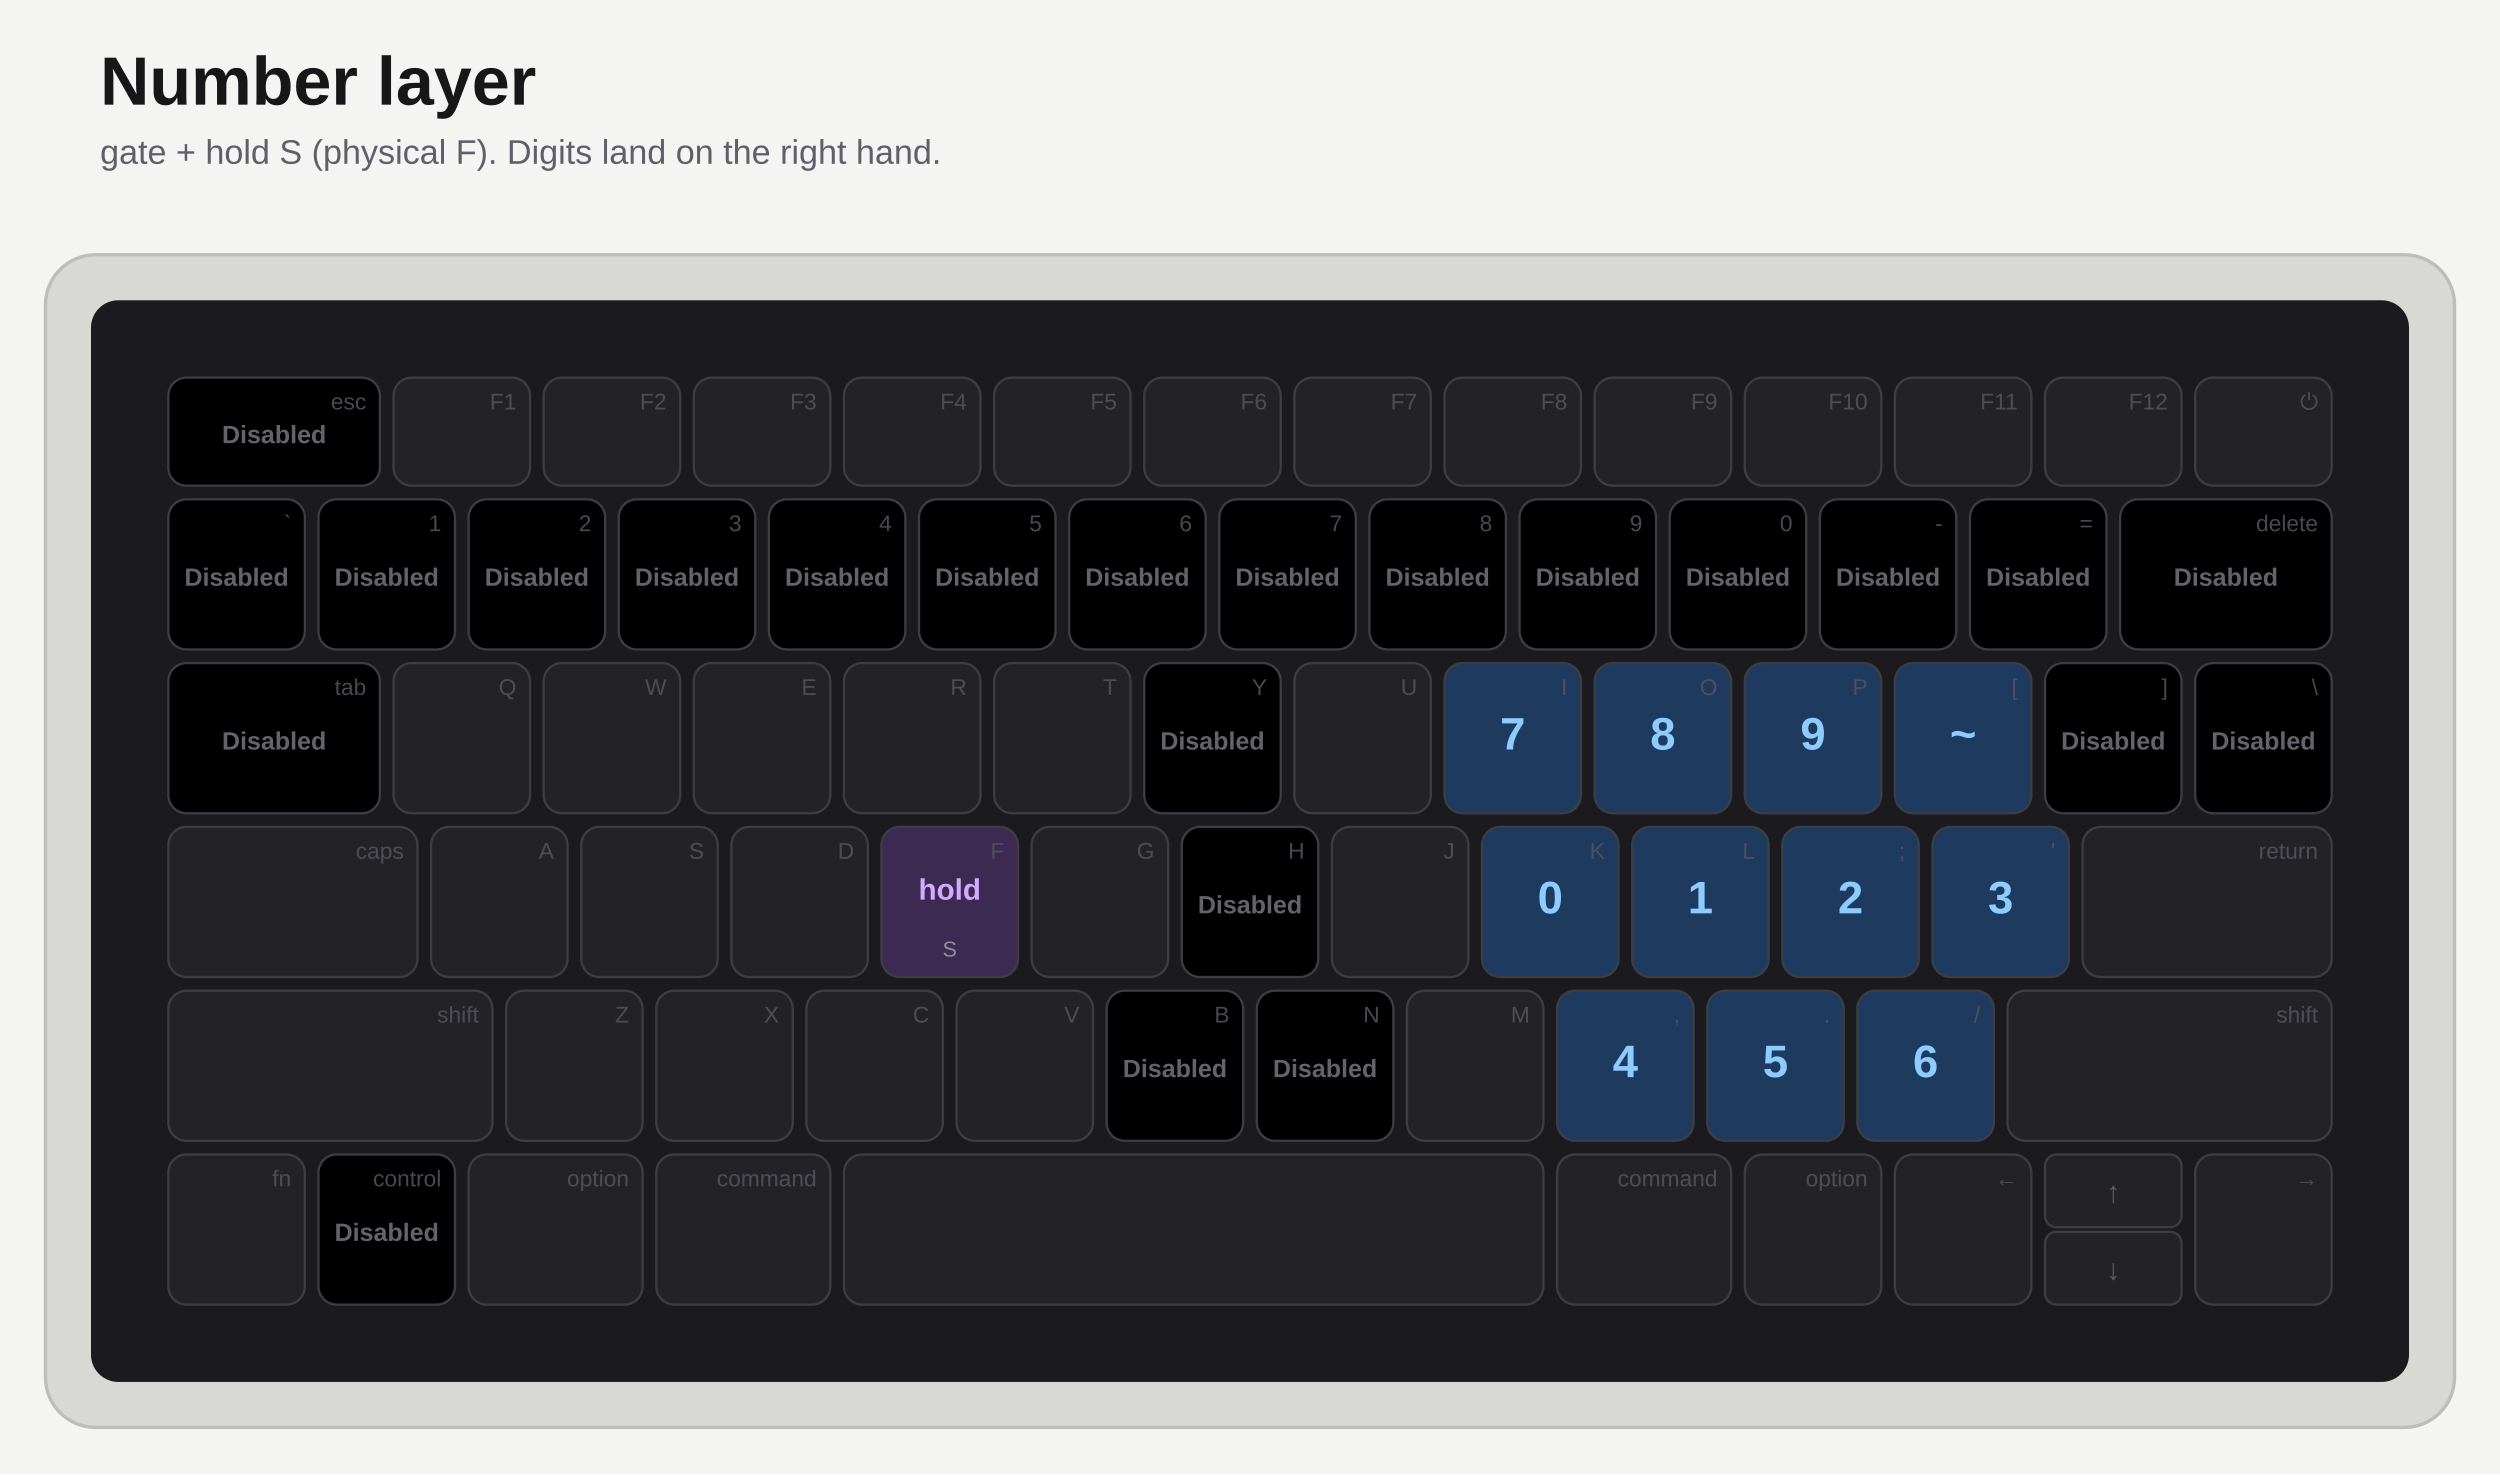
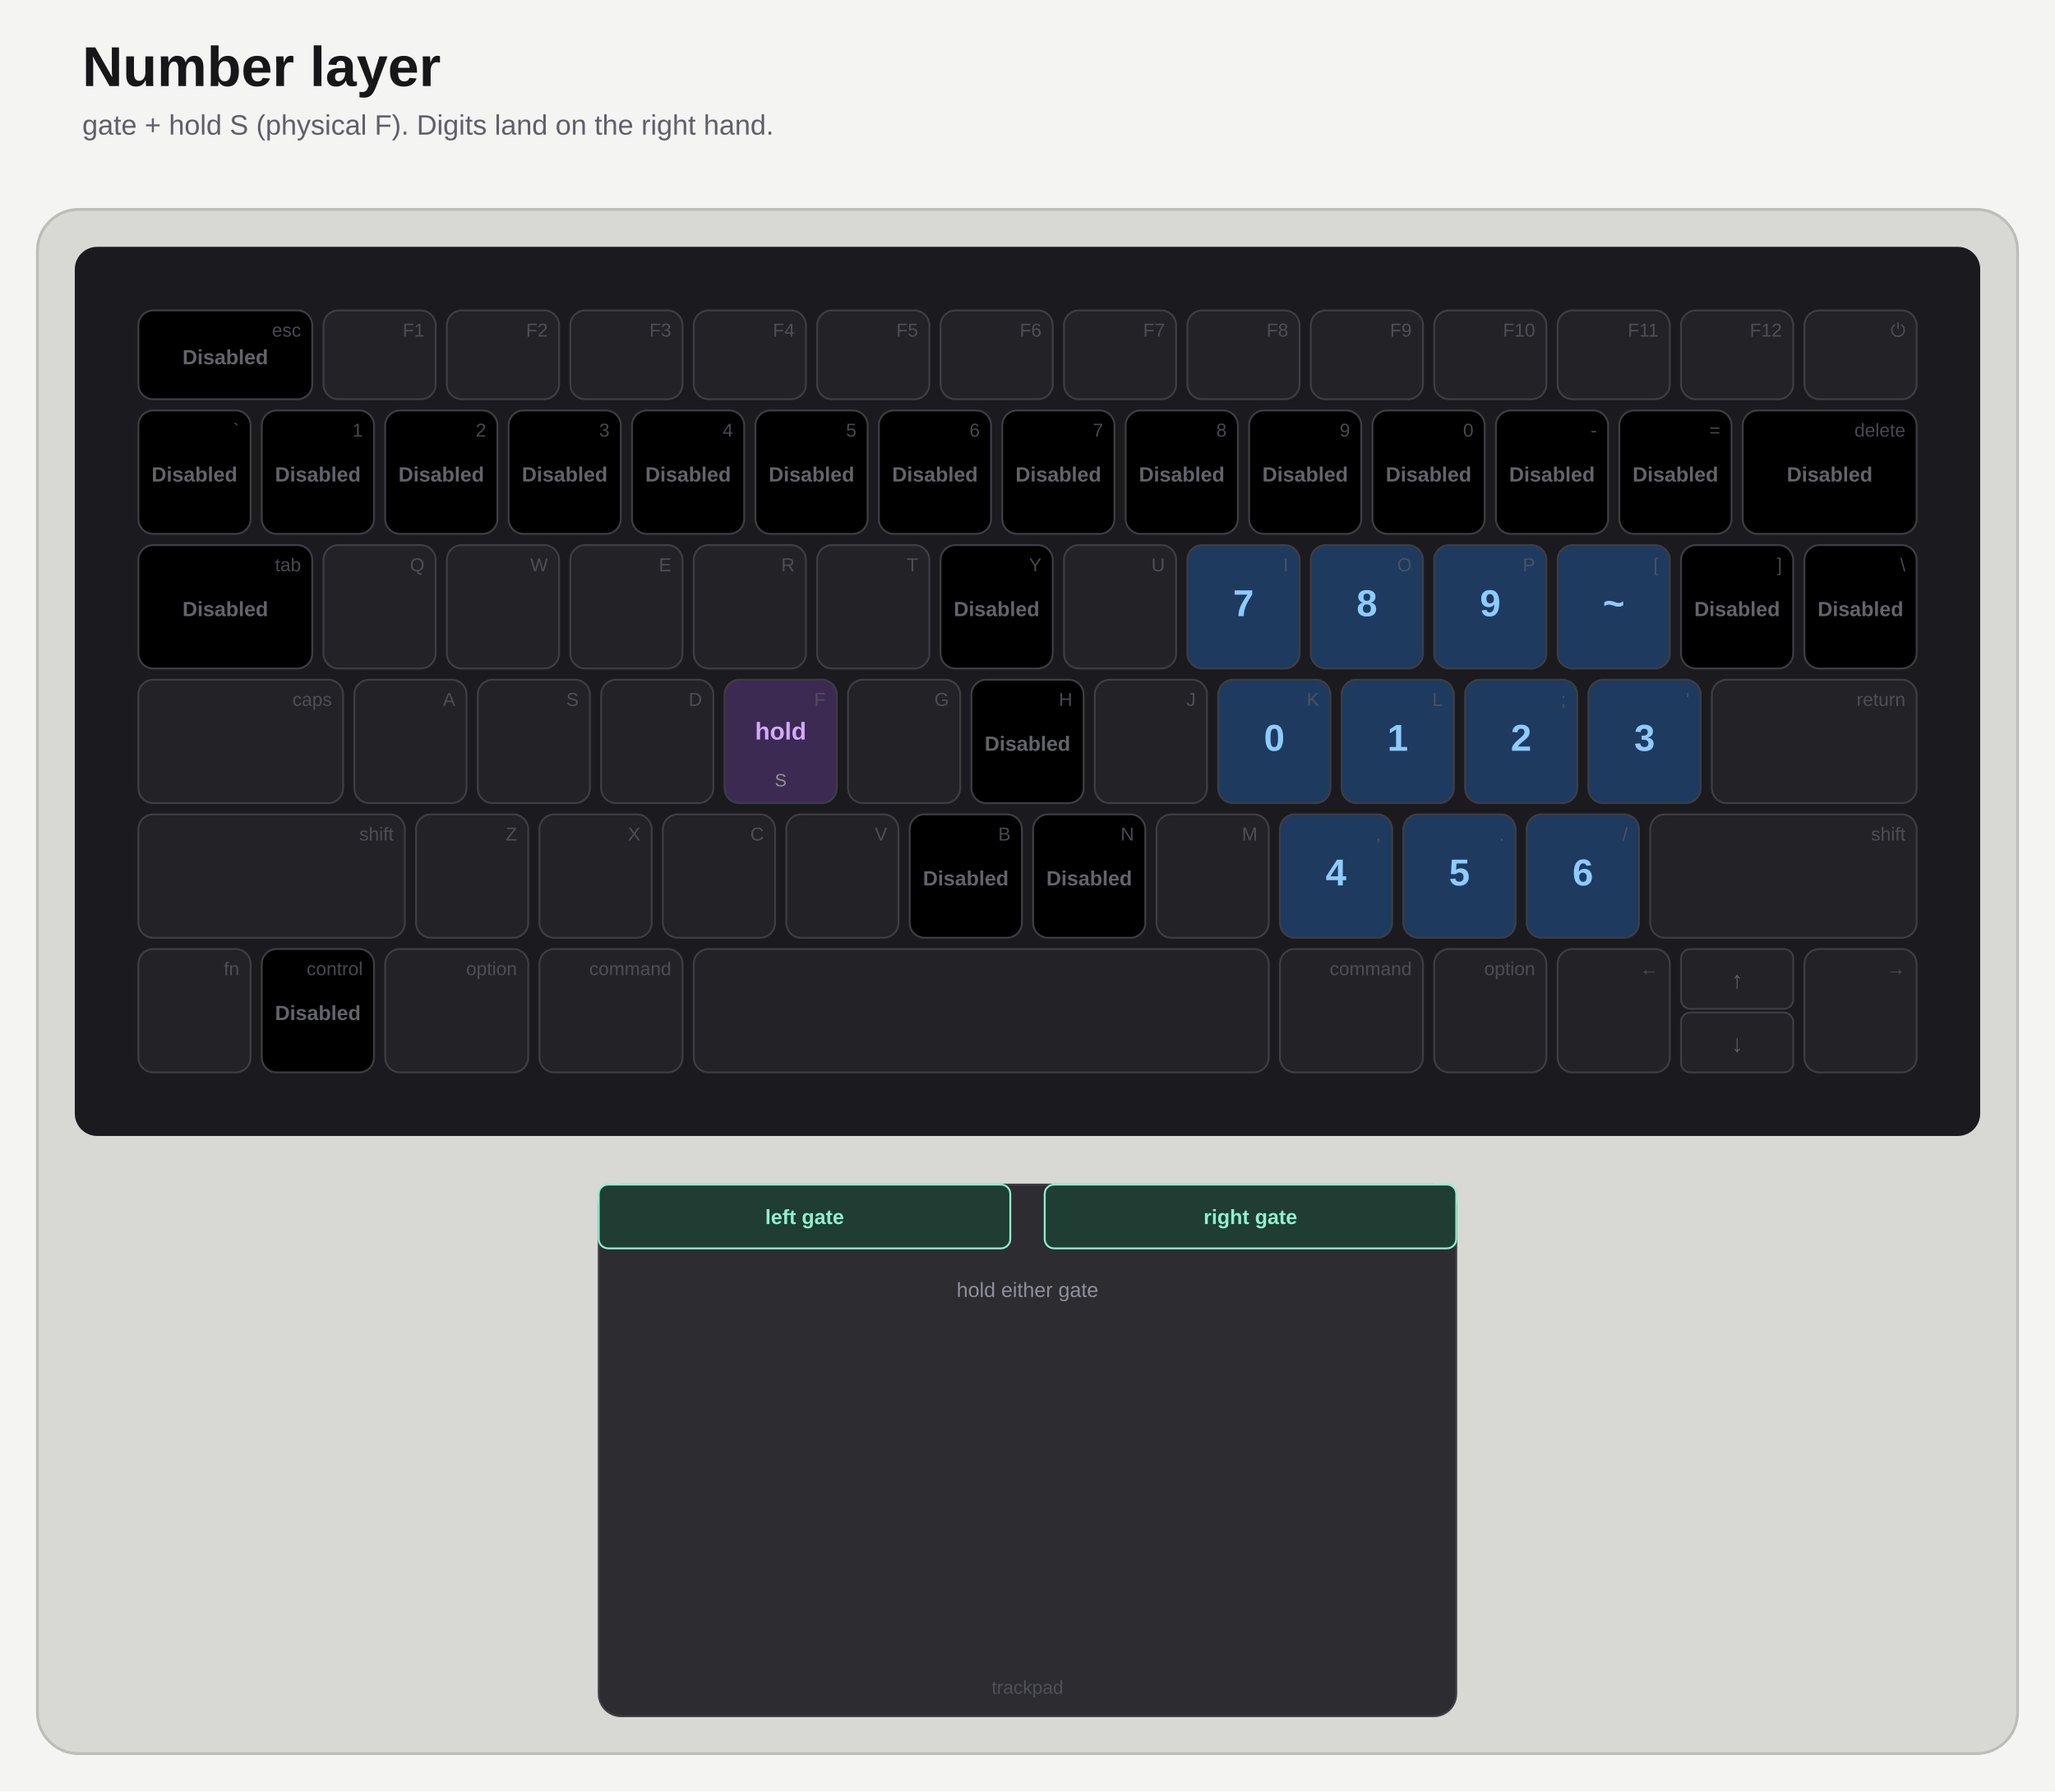
- <svg xmlns="http://www.w3.org/2000/svg" width="1099" height="648" viewBox="0 0 1099 648" role="img" aria-label="Number layer layer of the splitmac">
-   <rect width="1099" height="648" fill="#f4f4f2" />
+ <svg xmlns="http://www.w3.org/2000/svg" width="1099" height="958" viewBox="0 0 1099 958" role="img" aria-label="Number layer layer of the splitmac">
+   <rect width="1099" height="958" fill="#f4f4f2" />
  <text x="44.0" y="46.0" fill="#17171a" font-size="30" font-weight="700" text-anchor="start" opacity="1.0" font-family="-apple-system, BlinkMacSystemFont, 'SF Pro Text', 'Helvetica Neue', Arial, sans-serif">Number layer</text>
  <text x="44.0" y="72.0" fill="#5f5f6a" font-size="15" font-weight="400" text-anchor="start" opacity="1.0" font-family="-apple-system, BlinkMacSystemFont, 'SF Pro Text', 'Helvetica Neue', Arial, sans-serif">gate + hold S (physical F). Digits land on the right hand.</text>
-   <rect x="20.0" y="112.0" width="1059.0" height="515.5" rx="22" fill="#d8d8d5" stroke="#bdbdb9" stroke-width="1.5" />
+   <rect x="20.0" y="112.0" width="1059.0" height="825.8" rx="22" fill="#d8d8d5" stroke="#bdbdb9" stroke-width="1.5" />
  <rect x="40.0" y="132.0" width="1019.0" height="475.5" rx="12" fill="#1b1b1f" />
+   <rect x="320.2" y="633.5" width="458.6" height="284.3" rx="12" fill="#2c2c31" stroke="#3d3d44" stroke-width="1" />
+   <rect x="320.2" y="633.5" width="220.1" height="34.1" rx="5" fill="#1f3d33" stroke="#8ff0cd" stroke-width="1" />
+   <text x="430.3" y="654.6" fill="#8ff0cd" font-size="11" font-weight="600" text-anchor="middle" opacity="1.0" font-family="-apple-system, BlinkMacSystemFont, 'SF Pro Text', 'Helvetica Neue', Arial, sans-serif">left gate</text>
+   <rect x="558.7" y="633.5" width="220.1" height="34.1" rx="5" fill="#1f3d33" stroke="#8ff0cd" stroke-width="1" />
+   <text x="668.7" y="654.6" fill="#8ff0cd" font-size="11" font-weight="600" text-anchor="middle" opacity="1.0" font-family="-apple-system, BlinkMacSystemFont, 'SF Pro Text', 'Helvetica Neue', Arial, sans-serif">right gate</text>
+   <text x="549.5" y="693.6" fill="#8f8f9b" font-size="11" font-weight="500" text-anchor="middle" opacity="1.0" font-family="-apple-system, BlinkMacSystemFont, 'SF Pro Text', 'Helvetica Neue', Arial, sans-serif">hold either gate</text>
+   <text x="549.5" y="905.8" fill="#55555e" font-size="10" font-weight="500" text-anchor="middle" opacity="0.85" font-family="-apple-system, BlinkMacSystemFont, 'SF Pro Text', 'Helvetica Neue', Arial, sans-serif">trackpad</text>
  <rect x="74.0" y="166.0" width="93.0" height="47.5" rx="8" fill="#000000" stroke="#3d3d44" stroke-width="1" />
  <text x="161.0" y="180.0" fill="#55555e" font-size="10" font-weight="500" text-anchor="end" opacity="0.85" font-family="-apple-system, BlinkMacSystemFont, 'SF Pro Text', 'Helvetica Neue', Arial, sans-serif">esc</text>
  <text x="120.5" y="194.8" fill="#63636b" font-size="11" font-weight="600" text-anchor="middle" opacity="1.0" font-family="-apple-system, BlinkMacSystemFont, 'SF Pro Text', 'Helvetica Neue', Arial, sans-serif">Disabled</text>
  <rect x="173.0" y="166.0" width="60.0" height="47.5" rx="8" fill="#232327" stroke="#3d3d44" stroke-width="1" />
  <text x="227.0" y="180.0" fill="#55555e" font-size="10" font-weight="500" text-anchor="end" opacity="0.85" font-family="-apple-system, BlinkMacSystemFont, 'SF Pro Text', 'Helvetica Neue', Arial, sans-serif">F1</text>
  <rect x="239.0" y="166.0" width="60.0" height="47.5" rx="8" fill="#232327" stroke="#3d3d44" stroke-width="1" />
  <text x="293.0" y="180.0" fill="#55555e" font-size="10" font-weight="500" text-anchor="end" opacity="0.85" font-family="-apple-system, BlinkMacSystemFont, 'SF Pro Text', 'Helvetica Neue', Arial, sans-serif">F2</text>
  <rect x="305.0" y="166.0" width="60.0" height="47.5" rx="8" fill="#232327" stroke="#3d3d44" stroke-width="1" />
  <text x="359.0" y="180.0" fill="#55555e" font-size="10" font-weight="500" text-anchor="end" opacity="0.85" font-family="-apple-system, BlinkMacSystemFont, 'SF Pro Text', 'Helvetica Neue', Arial, sans-serif">F3</text>
  <rect x="371.0" y="166.0" width="60.0" height="47.5" rx="8" fill="#232327" stroke="#3d3d44" stroke-width="1" />
  <text x="425.0" y="180.0" fill="#55555e" font-size="10" font-weight="500" text-anchor="end" opacity="0.85" font-family="-apple-system, BlinkMacSystemFont, 'SF Pro Text', 'Helvetica Neue', Arial, sans-serif">F4</text>
  <rect x="437.0" y="166.0" width="60.0" height="47.5" rx="8" fill="#232327" stroke="#3d3d44" stroke-width="1" />
  <text x="491.0" y="180.0" fill="#55555e" font-size="10" font-weight="500" text-anchor="end" opacity="0.85" font-family="-apple-system, BlinkMacSystemFont, 'SF Pro Text', 'Helvetica Neue', Arial, sans-serif">F5</text>
  <rect x="503.0" y="166.0" width="60.0" height="47.5" rx="8" fill="#232327" stroke="#3d3d44" stroke-width="1" />
  <text x="557.0" y="180.0" fill="#55555e" font-size="10" font-weight="500" text-anchor="end" opacity="0.85" font-family="-apple-system, BlinkMacSystemFont, 'SF Pro Text', 'Helvetica Neue', Arial, sans-serif">F6</text>
  <rect x="569.0" y="166.0" width="60.0" height="47.5" rx="8" fill="#232327" stroke="#3d3d44" stroke-width="1" />
  <text x="623.0" y="180.0" fill="#55555e" font-size="10" font-weight="500" text-anchor="end" opacity="0.85" font-family="-apple-system, BlinkMacSystemFont, 'SF Pro Text', 'Helvetica Neue', Arial, sans-serif">F7</text>
  <rect x="635.0" y="166.0" width="60.0" height="47.5" rx="8" fill="#232327" stroke="#3d3d44" stroke-width="1" />
  <text x="689.0" y="180.0" fill="#55555e" font-size="10" font-weight="500" text-anchor="end" opacity="0.85" font-family="-apple-system, BlinkMacSystemFont, 'SF Pro Text', 'Helvetica Neue', Arial, sans-serif">F8</text>
  <rect x="701.0" y="166.0" width="60.0" height="47.5" rx="8" fill="#232327" stroke="#3d3d44" stroke-width="1" />
  <text x="755.0" y="180.0" fill="#55555e" font-size="10" font-weight="500" text-anchor="end" opacity="0.85" font-family="-apple-system, BlinkMacSystemFont, 'SF Pro Text', 'Helvetica Neue', Arial, sans-serif">F9</text>
  <rect x="767.0" y="166.0" width="60.0" height="47.5" rx="8" fill="#232327" stroke="#3d3d44" stroke-width="1" />
  <text x="821.0" y="180.0" fill="#55555e" font-size="10" font-weight="500" text-anchor="end" opacity="0.85" font-family="-apple-system, BlinkMacSystemFont, 'SF Pro Text', 'Helvetica Neue', Arial, sans-serif">F10</text>
  <rect x="833.0" y="166.0" width="60.0" height="47.5" rx="8" fill="#232327" stroke="#3d3d44" stroke-width="1" />
  <text x="887.0" y="180.0" fill="#55555e" font-size="10" font-weight="500" text-anchor="end" opacity="0.85" font-family="-apple-system, BlinkMacSystemFont, 'SF Pro Text', 'Helvetica Neue', Arial, sans-serif">F11</text>
  <rect x="899.0" y="166.0" width="60.0" height="47.5" rx="8" fill="#232327" stroke="#3d3d44" stroke-width="1" />
  <text x="953.0" y="180.0" fill="#55555e" font-size="10" font-weight="500" text-anchor="end" opacity="0.85" font-family="-apple-system, BlinkMacSystemFont, 'SF Pro Text', 'Helvetica Neue', Arial, sans-serif">F12</text>
  <rect x="965.0" y="166.0" width="60.0" height="47.5" rx="8" fill="#232327" stroke="#3d3d44" stroke-width="1" />
  <text x="1019.0" y="180.0" fill="#55555e" font-size="10" font-weight="500" text-anchor="end" opacity="0.85" font-family="-apple-system, BlinkMacSystemFont, 'SF Pro Text', 'Helvetica Neue', Arial, sans-serif">⏻</text>
  <rect x="74.0" y="219.5" width="60.0" height="66.0" rx="8" fill="#000000" stroke="#3d3d44" stroke-width="1" />
  <text x="128.0" y="233.5" fill="#55555e" font-size="10" font-weight="500" text-anchor="end" opacity="0.85" font-family="-apple-system, BlinkMacSystemFont, 'SF Pro Text', 'Helvetica Neue', Arial, sans-serif">`</text>
  <text x="104.0" y="257.5" fill="#63636b" font-size="11" font-weight="600" text-anchor="middle" opacity="1.0" font-family="-apple-system, BlinkMacSystemFont, 'SF Pro Text', 'Helvetica Neue', Arial, sans-serif">Disabled</text>
  <rect x="140.0" y="219.5" width="60.0" height="66.0" rx="8" fill="#000000" stroke="#3d3d44" stroke-width="1" />
  <text x="194.0" y="233.5" fill="#55555e" font-size="10" font-weight="500" text-anchor="end" opacity="0.85" font-family="-apple-system, BlinkMacSystemFont, 'SF Pro Text', 'Helvetica Neue', Arial, sans-serif">1</text>
  <text x="170.0" y="257.5" fill="#63636b" font-size="11" font-weight="600" text-anchor="middle" opacity="1.0" font-family="-apple-system, BlinkMacSystemFont, 'SF Pro Text', 'Helvetica Neue', Arial, sans-serif">Disabled</text>
  <rect x="206.0" y="219.5" width="60.0" height="66.0" rx="8" fill="#000000" stroke="#3d3d44" stroke-width="1" />
  <text x="260.0" y="233.5" fill="#55555e" font-size="10" font-weight="500" text-anchor="end" opacity="0.85" font-family="-apple-system, BlinkMacSystemFont, 'SF Pro Text', 'Helvetica Neue', Arial, sans-serif">2</text>
  <text x="236.0" y="257.5" fill="#63636b" font-size="11" font-weight="600" text-anchor="middle" opacity="1.0" font-family="-apple-system, BlinkMacSystemFont, 'SF Pro Text', 'Helvetica Neue', Arial, sans-serif">Disabled</text>
  <rect x="272.0" y="219.5" width="60.0" height="66.0" rx="8" fill="#000000" stroke="#3d3d44" stroke-width="1" />
  <text x="326.0" y="233.5" fill="#55555e" font-size="10" font-weight="500" text-anchor="end" opacity="0.85" font-family="-apple-system, BlinkMacSystemFont, 'SF Pro Text', 'Helvetica Neue', Arial, sans-serif">3</text>
  <text x="302.0" y="257.5" fill="#63636b" font-size="11" font-weight="600" text-anchor="middle" opacity="1.0" font-family="-apple-system, BlinkMacSystemFont, 'SF Pro Text', 'Helvetica Neue', Arial, sans-serif">Disabled</text>
  <rect x="338.0" y="219.5" width="60.0" height="66.0" rx="8" fill="#000000" stroke="#3d3d44" stroke-width="1" />
  <text x="392.0" y="233.5" fill="#55555e" font-size="10" font-weight="500" text-anchor="end" opacity="0.85" font-family="-apple-system, BlinkMacSystemFont, 'SF Pro Text', 'Helvetica Neue', Arial, sans-serif">4</text>
  <text x="368.0" y="257.5" fill="#63636b" font-size="11" font-weight="600" text-anchor="middle" opacity="1.0" font-family="-apple-system, BlinkMacSystemFont, 'SF Pro Text', 'Helvetica Neue', Arial, sans-serif">Disabled</text>
  <rect x="404.0" y="219.5" width="60.0" height="66.0" rx="8" fill="#000000" stroke="#3d3d44" stroke-width="1" />
  <text x="458.0" y="233.5" fill="#55555e" font-size="10" font-weight="500" text-anchor="end" opacity="0.85" font-family="-apple-system, BlinkMacSystemFont, 'SF Pro Text', 'Helvetica Neue', Arial, sans-serif">5</text>
  <text x="434.0" y="257.5" fill="#63636b" font-size="11" font-weight="600" text-anchor="middle" opacity="1.0" font-family="-apple-system, BlinkMacSystemFont, 'SF Pro Text', 'Helvetica Neue', Arial, sans-serif">Disabled</text>
  <rect x="470.0" y="219.5" width="60.0" height="66.0" rx="8" fill="#000000" stroke="#3d3d44" stroke-width="1" />
  <text x="524.0" y="233.5" fill="#55555e" font-size="10" font-weight="500" text-anchor="end" opacity="0.85" font-family="-apple-system, BlinkMacSystemFont, 'SF Pro Text', 'Helvetica Neue', Arial, sans-serif">6</text>
  <text x="500.0" y="257.5" fill="#63636b" font-size="11" font-weight="600" text-anchor="middle" opacity="1.0" font-family="-apple-system, BlinkMacSystemFont, 'SF Pro Text', 'Helvetica Neue', Arial, sans-serif">Disabled</text>
  <rect x="536.0" y="219.5" width="60.0" height="66.0" rx="8" fill="#000000" stroke="#3d3d44" stroke-width="1" />
  <text x="590.0" y="233.5" fill="#55555e" font-size="10" font-weight="500" text-anchor="end" opacity="0.85" font-family="-apple-system, BlinkMacSystemFont, 'SF Pro Text', 'Helvetica Neue', Arial, sans-serif">7</text>
  <text x="566.0" y="257.5" fill="#63636b" font-size="11" font-weight="600" text-anchor="middle" opacity="1.0" font-family="-apple-system, BlinkMacSystemFont, 'SF Pro Text', 'Helvetica Neue', Arial, sans-serif">Disabled</text>
  <rect x="602.0" y="219.5" width="60.0" height="66.0" rx="8" fill="#000000" stroke="#3d3d44" stroke-width="1" />
  <text x="656.0" y="233.5" fill="#55555e" font-size="10" font-weight="500" text-anchor="end" opacity="0.85" font-family="-apple-system, BlinkMacSystemFont, 'SF Pro Text', 'Helvetica Neue', Arial, sans-serif">8</text>
  <text x="632.0" y="257.5" fill="#63636b" font-size="11" font-weight="600" text-anchor="middle" opacity="1.0" font-family="-apple-system, BlinkMacSystemFont, 'SF Pro Text', 'Helvetica Neue', Arial, sans-serif">Disabled</text>
  <rect x="668.0" y="219.5" width="60.0" height="66.0" rx="8" fill="#000000" stroke="#3d3d44" stroke-width="1" />
  <text x="722.0" y="233.5" fill="#55555e" font-size="10" font-weight="500" text-anchor="end" opacity="0.85" font-family="-apple-system, BlinkMacSystemFont, 'SF Pro Text', 'Helvetica Neue', Arial, sans-serif">9</text>
  <text x="698.0" y="257.5" fill="#63636b" font-size="11" font-weight="600" text-anchor="middle" opacity="1.0" font-family="-apple-system, BlinkMacSystemFont, 'SF Pro Text', 'Helvetica Neue', Arial, sans-serif">Disabled</text>
  <rect x="734.0" y="219.5" width="60.0" height="66.0" rx="8" fill="#000000" stroke="#3d3d44" stroke-width="1" />
  <text x="788.0" y="233.5" fill="#55555e" font-size="10" font-weight="500" text-anchor="end" opacity="0.85" font-family="-apple-system, BlinkMacSystemFont, 'SF Pro Text', 'Helvetica Neue', Arial, sans-serif">0</text>
  <text x="764.0" y="257.5" fill="#63636b" font-size="11" font-weight="600" text-anchor="middle" opacity="1.0" font-family="-apple-system, BlinkMacSystemFont, 'SF Pro Text', 'Helvetica Neue', Arial, sans-serif">Disabled</text>
  <rect x="800.0" y="219.5" width="60.0" height="66.0" rx="8" fill="#000000" stroke="#3d3d44" stroke-width="1" />
  <text x="854.0" y="233.5" fill="#55555e" font-size="10" font-weight="500" text-anchor="end" opacity="0.85" font-family="-apple-system, BlinkMacSystemFont, 'SF Pro Text', 'Helvetica Neue', Arial, sans-serif">-</text>
  <text x="830.0" y="257.5" fill="#63636b" font-size="11" font-weight="600" text-anchor="middle" opacity="1.0" font-family="-apple-system, BlinkMacSystemFont, 'SF Pro Text', 'Helvetica Neue', Arial, sans-serif">Disabled</text>
  <rect x="866.0" y="219.5" width="60.0" height="66.0" rx="8" fill="#000000" stroke="#3d3d44" stroke-width="1" />
  <text x="920.0" y="233.5" fill="#55555e" font-size="10" font-weight="500" text-anchor="end" opacity="0.85" font-family="-apple-system, BlinkMacSystemFont, 'SF Pro Text', 'Helvetica Neue', Arial, sans-serif">=</text>
  <text x="896.0" y="257.5" fill="#63636b" font-size="11" font-weight="600" text-anchor="middle" opacity="1.0" font-family="-apple-system, BlinkMacSystemFont, 'SF Pro Text', 'Helvetica Neue', Arial, sans-serif">Disabled</text>
  <rect x="932.0" y="219.5" width="93.0" height="66.0" rx="8" fill="#000000" stroke="#3d3d44" stroke-width="1" />
  <text x="1019.0" y="233.5" fill="#55555e" font-size="10" font-weight="500" text-anchor="end" opacity="0.85" font-family="-apple-system, BlinkMacSystemFont, 'SF Pro Text', 'Helvetica Neue', Arial, sans-serif">delete</text>
  <text x="978.5" y="257.5" fill="#63636b" font-size="11" font-weight="600" text-anchor="middle" opacity="1.0" font-family="-apple-system, BlinkMacSystemFont, 'SF Pro Text', 'Helvetica Neue', Arial, sans-serif">Disabled</text>
  <rect x="74.0" y="291.5" width="93.0" height="66.0" rx="8" fill="#000000" stroke="#3d3d44" stroke-width="1" />
  <text x="161.0" y="305.5" fill="#55555e" font-size="10" font-weight="500" text-anchor="end" opacity="0.85" font-family="-apple-system, BlinkMacSystemFont, 'SF Pro Text', 'Helvetica Neue', Arial, sans-serif">tab</text>
  <text x="120.5" y="329.5" fill="#63636b" font-size="11" font-weight="600" text-anchor="middle" opacity="1.0" font-family="-apple-system, BlinkMacSystemFont, 'SF Pro Text', 'Helvetica Neue', Arial, sans-serif">Disabled</text>
  <rect x="173.0" y="291.5" width="60.0" height="66.0" rx="8" fill="#232327" stroke="#3d3d44" stroke-width="1" />
  <text x="227.0" y="305.5" fill="#55555e" font-size="10" font-weight="500" text-anchor="end" opacity="0.85" font-family="-apple-system, BlinkMacSystemFont, 'SF Pro Text', 'Helvetica Neue', Arial, sans-serif">Q</text>
  <rect x="239.0" y="291.5" width="60.0" height="66.0" rx="8" fill="#232327" stroke="#3d3d44" stroke-width="1" />
  <text x="293.0" y="305.5" fill="#55555e" font-size="10" font-weight="500" text-anchor="end" opacity="0.85" font-family="-apple-system, BlinkMacSystemFont, 'SF Pro Text', 'Helvetica Neue', Arial, sans-serif">W</text>
  <rect x="305.0" y="291.5" width="60.0" height="66.0" rx="8" fill="#232327" stroke="#3d3d44" stroke-width="1" />
  <text x="359.0" y="305.5" fill="#55555e" font-size="10" font-weight="500" text-anchor="end" opacity="0.85" font-family="-apple-system, BlinkMacSystemFont, 'SF Pro Text', 'Helvetica Neue', Arial, sans-serif">E</text>
  <rect x="371.0" y="291.5" width="60.0" height="66.0" rx="8" fill="#232327" stroke="#3d3d44" stroke-width="1" />
  <text x="425.0" y="305.5" fill="#55555e" font-size="10" font-weight="500" text-anchor="end" opacity="0.85" font-family="-apple-system, BlinkMacSystemFont, 'SF Pro Text', 'Helvetica Neue', Arial, sans-serif">R</text>
  <rect x="437.0" y="291.5" width="60.0" height="66.0" rx="8" fill="#232327" stroke="#3d3d44" stroke-width="1" />
  <text x="491.0" y="305.5" fill="#55555e" font-size="10" font-weight="500" text-anchor="end" opacity="0.85" font-family="-apple-system, BlinkMacSystemFont, 'SF Pro Text', 'Helvetica Neue', Arial, sans-serif">T</text>
  <rect x="503.0" y="291.5" width="60.0" height="66.0" rx="8" fill="#000000" stroke="#3d3d44" stroke-width="1" />
  <text x="557.0" y="305.5" fill="#55555e" font-size="10" font-weight="500" text-anchor="end" opacity="0.85" font-family="-apple-system, BlinkMacSystemFont, 'SF Pro Text', 'Helvetica Neue', Arial, sans-serif">Y</text>
  <text x="533.0" y="329.5" fill="#63636b" font-size="11" font-weight="600" text-anchor="middle" opacity="1.0" font-family="-apple-system, BlinkMacSystemFont, 'SF Pro Text', 'Helvetica Neue', Arial, sans-serif">Disabled</text>
  <rect x="569.0" y="291.5" width="60.0" height="66.0" rx="8" fill="#232327" stroke="#3d3d44" stroke-width="1" />
  <text x="623.0" y="305.5" fill="#55555e" font-size="10" font-weight="500" text-anchor="end" opacity="0.85" font-family="-apple-system, BlinkMacSystemFont, 'SF Pro Text', 'Helvetica Neue', Arial, sans-serif">U</text>
  <rect x="635.0" y="291.5" width="60.0" height="66.0" rx="8" fill="#1e3a5f" stroke="#3d3d44" stroke-width="1" />
  <text x="689.0" y="305.5" fill="#55555e" font-size="10" font-weight="500" text-anchor="end" opacity="0.85" font-family="-apple-system, BlinkMacSystemFont, 'SF Pro Text', 'Helvetica Neue', Arial, sans-serif">I</text>
  <text x="665.0" y="329.5" fill="#8ecbff" font-size="20" font-weight="700" text-anchor="middle" opacity="1.0" font-family="-apple-system, BlinkMacSystemFont, 'SF Pro Text', 'Helvetica Neue', Arial, sans-serif">7</text>
  <rect x="701.0" y="291.5" width="60.0" height="66.0" rx="8" fill="#1e3a5f" stroke="#3d3d44" stroke-width="1" />
  <text x="755.0" y="305.5" fill="#55555e" font-size="10" font-weight="500" text-anchor="end" opacity="0.85" font-family="-apple-system, BlinkMacSystemFont, 'SF Pro Text', 'Helvetica Neue', Arial, sans-serif">O</text>
  <text x="731.0" y="329.5" fill="#8ecbff" font-size="20" font-weight="700" text-anchor="middle" opacity="1.0" font-family="-apple-system, BlinkMacSystemFont, 'SF Pro Text', 'Helvetica Neue', Arial, sans-serif">8</text>
  <rect x="767.0" y="291.5" width="60.0" height="66.0" rx="8" fill="#1e3a5f" stroke="#3d3d44" stroke-width="1" />
  <text x="821.0" y="305.5" fill="#55555e" font-size="10" font-weight="500" text-anchor="end" opacity="0.85" font-family="-apple-system, BlinkMacSystemFont, 'SF Pro Text', 'Helvetica Neue', Arial, sans-serif">P</text>
  <text x="797.0" y="329.5" fill="#8ecbff" font-size="20" font-weight="700" text-anchor="middle" opacity="1.0" font-family="-apple-system, BlinkMacSystemFont, 'SF Pro Text', 'Helvetica Neue', Arial, sans-serif">9</text>
  <rect x="833.0" y="291.5" width="60.0" height="66.0" rx="8" fill="#1e3a5f" stroke="#3d3d44" stroke-width="1" />
  <text x="887.0" y="305.5" fill="#55555e" font-size="10" font-weight="500" text-anchor="end" opacity="0.85" font-family="-apple-system, BlinkMacSystemFont, 'SF Pro Text', 'Helvetica Neue', Arial, sans-serif">[</text>
  <text x="863.0" y="329.5" fill="#8ecbff" font-size="20" font-weight="700" text-anchor="middle" opacity="1.0" font-family="-apple-system, BlinkMacSystemFont, 'SF Pro Text', 'Helvetica Neue', Arial, sans-serif">~</text>
  <rect x="899.0" y="291.5" width="60.0" height="66.0" rx="8" fill="#000000" stroke="#3d3d44" stroke-width="1" />
  <text x="953.0" y="305.5" fill="#55555e" font-size="10" font-weight="500" text-anchor="end" opacity="0.85" font-family="-apple-system, BlinkMacSystemFont, 'SF Pro Text', 'Helvetica Neue', Arial, sans-serif">]</text>
  <text x="929.0" y="329.5" fill="#63636b" font-size="11" font-weight="600" text-anchor="middle" opacity="1.0" font-family="-apple-system, BlinkMacSystemFont, 'SF Pro Text', 'Helvetica Neue', Arial, sans-serif">Disabled</text>
  <rect x="965.0" y="291.5" width="60.0" height="66.0" rx="8" fill="#000000" stroke="#3d3d44" stroke-width="1" />
  <text x="1019.0" y="305.5" fill="#55555e" font-size="10" font-weight="500" text-anchor="end" opacity="0.85" font-family="-apple-system, BlinkMacSystemFont, 'SF Pro Text', 'Helvetica Neue', Arial, sans-serif">\</text>
  <text x="995.0" y="329.5" fill="#63636b" font-size="11" font-weight="600" text-anchor="middle" opacity="1.0" font-family="-apple-system, BlinkMacSystemFont, 'SF Pro Text', 'Helvetica Neue', Arial, sans-serif">Disabled</text>
  <rect x="74.0" y="363.5" width="109.5" height="66.0" rx="8" fill="#232327" stroke="#3d3d44" stroke-width="1" />
  <text x="177.5" y="377.5" fill="#55555e" font-size="10" font-weight="500" text-anchor="end" opacity="0.85" font-family="-apple-system, BlinkMacSystemFont, 'SF Pro Text', 'Helvetica Neue', Arial, sans-serif">caps</text>
  <rect x="189.5" y="363.5" width="60.0" height="66.0" rx="8" fill="#232327" stroke="#3d3d44" stroke-width="1" />
  <text x="243.5" y="377.5" fill="#55555e" font-size="10" font-weight="500" text-anchor="end" opacity="0.85" font-family="-apple-system, BlinkMacSystemFont, 'SF Pro Text', 'Helvetica Neue', Arial, sans-serif">A</text>
  <rect x="255.5" y="363.5" width="60.0" height="66.0" rx="8" fill="#232327" stroke="#3d3d44" stroke-width="1" />
  <text x="309.5" y="377.5" fill="#55555e" font-size="10" font-weight="500" text-anchor="end" opacity="0.85" font-family="-apple-system, BlinkMacSystemFont, 'SF Pro Text', 'Helvetica Neue', Arial, sans-serif">S</text>
  <rect x="321.5" y="363.5" width="60.0" height="66.0" rx="8" fill="#232327" stroke="#3d3d44" stroke-width="1" />
  <text x="375.5" y="377.5" fill="#55555e" font-size="10" font-weight="500" text-anchor="end" opacity="0.85" font-family="-apple-system, BlinkMacSystemFont, 'SF Pro Text', 'Helvetica Neue', Arial, sans-serif">D</text>
  <rect x="387.5" y="363.5" width="60.0" height="66.0" rx="8" fill="#3d2a52" stroke="#3d3d44" stroke-width="1" />
  <text x="441.5" y="377.5" fill="#55555e" font-size="10" font-weight="500" text-anchor="end" opacity="0.85" font-family="-apple-system, BlinkMacSystemFont, 'SF Pro Text', 'Helvetica Neue', Arial, sans-serif">F</text>
  <text x="417.5" y="395.5" fill="#d3aaff" font-size="13" font-weight="600" text-anchor="middle" opacity="1.0" font-family="-apple-system, BlinkMacSystemFont, 'SF Pro Text', 'Helvetica Neue', Arial, sans-serif">hold</text>
  <text x="417.5" y="420.5" fill="#8f8f9b" font-size="9.5" font-weight="500" text-anchor="middle" opacity="1.0" font-family="-apple-system, BlinkMacSystemFont, 'SF Pro Text', 'Helvetica Neue', Arial, sans-serif">S</text>
  <rect x="453.5" y="363.5" width="60.0" height="66.0" rx="8" fill="#232327" stroke="#3d3d44" stroke-width="1" />
  <text x="507.5" y="377.5" fill="#55555e" font-size="10" font-weight="500" text-anchor="end" opacity="0.85" font-family="-apple-system, BlinkMacSystemFont, 'SF Pro Text', 'Helvetica Neue', Arial, sans-serif">G</text>
  <rect x="519.5" y="363.5" width="60.0" height="66.0" rx="8" fill="#000000" stroke="#3d3d44" stroke-width="1" />
  <text x="573.5" y="377.5" fill="#55555e" font-size="10" font-weight="500" text-anchor="end" opacity="0.85" font-family="-apple-system, BlinkMacSystemFont, 'SF Pro Text', 'Helvetica Neue', Arial, sans-serif">H</text>
  <text x="549.5" y="401.5" fill="#63636b" font-size="11" font-weight="600" text-anchor="middle" opacity="1.0" font-family="-apple-system, BlinkMacSystemFont, 'SF Pro Text', 'Helvetica Neue', Arial, sans-serif">Disabled</text>
  <rect x="585.5" y="363.5" width="60.0" height="66.0" rx="8" fill="#232327" stroke="#3d3d44" stroke-width="1" />
  <text x="639.5" y="377.5" fill="#55555e" font-size="10" font-weight="500" text-anchor="end" opacity="0.85" font-family="-apple-system, BlinkMacSystemFont, 'SF Pro Text', 'Helvetica Neue', Arial, sans-serif">J</text>
  <rect x="651.5" y="363.5" width="60.0" height="66.0" rx="8" fill="#1e3a5f" stroke="#3d3d44" stroke-width="1" />
  <text x="705.5" y="377.5" fill="#55555e" font-size="10" font-weight="500" text-anchor="end" opacity="0.85" font-family="-apple-system, BlinkMacSystemFont, 'SF Pro Text', 'Helvetica Neue', Arial, sans-serif">K</text>
  <text x="681.5" y="401.5" fill="#8ecbff" font-size="20" font-weight="700" text-anchor="middle" opacity="1.0" font-family="-apple-system, BlinkMacSystemFont, 'SF Pro Text', 'Helvetica Neue', Arial, sans-serif">0</text>
  <rect x="717.5" y="363.5" width="60.0" height="66.0" rx="8" fill="#1e3a5f" stroke="#3d3d44" stroke-width="1" />
  <text x="771.5" y="377.5" fill="#55555e" font-size="10" font-weight="500" text-anchor="end" opacity="0.85" font-family="-apple-system, BlinkMacSystemFont, 'SF Pro Text', 'Helvetica Neue', Arial, sans-serif">L</text>
  <text x="747.5" y="401.5" fill="#8ecbff" font-size="20" font-weight="700" text-anchor="middle" opacity="1.0" font-family="-apple-system, BlinkMacSystemFont, 'SF Pro Text', 'Helvetica Neue', Arial, sans-serif">1</text>
  <rect x="783.5" y="363.5" width="60.0" height="66.0" rx="8" fill="#1e3a5f" stroke="#3d3d44" stroke-width="1" />
  <text x="837.5" y="377.5" fill="#55555e" font-size="10" font-weight="500" text-anchor="end" opacity="0.85" font-family="-apple-system, BlinkMacSystemFont, 'SF Pro Text', 'Helvetica Neue', Arial, sans-serif">;</text>
  <text x="813.5" y="401.5" fill="#8ecbff" font-size="20" font-weight="700" text-anchor="middle" opacity="1.0" font-family="-apple-system, BlinkMacSystemFont, 'SF Pro Text', 'Helvetica Neue', Arial, sans-serif">2</text>
  <rect x="849.5" y="363.5" width="60.0" height="66.0" rx="8" fill="#1e3a5f" stroke="#3d3d44" stroke-width="1" />
  <text x="903.5" y="377.5" fill="#55555e" font-size="10" font-weight="500" text-anchor="end" opacity="0.85" font-family="-apple-system, BlinkMacSystemFont, 'SF Pro Text', 'Helvetica Neue', Arial, sans-serif">'</text>
  <text x="879.5" y="401.5" fill="#8ecbff" font-size="20" font-weight="700" text-anchor="middle" opacity="1.0" font-family="-apple-system, BlinkMacSystemFont, 'SF Pro Text', 'Helvetica Neue', Arial, sans-serif">3</text>
  <rect x="915.5" y="363.5" width="109.5" height="66.0" rx="8" fill="#232327" stroke="#3d3d44" stroke-width="1" />
  <text x="1019.0" y="377.5" fill="#55555e" font-size="10" font-weight="500" text-anchor="end" opacity="0.85" font-family="-apple-system, BlinkMacSystemFont, 'SF Pro Text', 'Helvetica Neue', Arial, sans-serif">return</text>
  <rect x="74.0" y="435.5" width="142.5" height="66.0" rx="8" fill="#232327" stroke="#3d3d44" stroke-width="1" />
  <text x="210.5" y="449.5" fill="#55555e" font-size="10" font-weight="500" text-anchor="end" opacity="0.85" font-family="-apple-system, BlinkMacSystemFont, 'SF Pro Text', 'Helvetica Neue', Arial, sans-serif">shift</text>
  <rect x="222.5" y="435.5" width="60.0" height="66.0" rx="8" fill="#232327" stroke="#3d3d44" stroke-width="1" />
  <text x="276.5" y="449.5" fill="#55555e" font-size="10" font-weight="500" text-anchor="end" opacity="0.85" font-family="-apple-system, BlinkMacSystemFont, 'SF Pro Text', 'Helvetica Neue', Arial, sans-serif">Z</text>
  <rect x="288.5" y="435.5" width="60.0" height="66.0" rx="8" fill="#232327" stroke="#3d3d44" stroke-width="1" />
  <text x="342.5" y="449.5" fill="#55555e" font-size="10" font-weight="500" text-anchor="end" opacity="0.85" font-family="-apple-system, BlinkMacSystemFont, 'SF Pro Text', 'Helvetica Neue', Arial, sans-serif">X</text>
  <rect x="354.5" y="435.5" width="60.0" height="66.0" rx="8" fill="#232327" stroke="#3d3d44" stroke-width="1" />
  <text x="408.5" y="449.5" fill="#55555e" font-size="10" font-weight="500" text-anchor="end" opacity="0.85" font-family="-apple-system, BlinkMacSystemFont, 'SF Pro Text', 'Helvetica Neue', Arial, sans-serif">C</text>
  <rect x="420.5" y="435.5" width="60.0" height="66.0" rx="8" fill="#232327" stroke="#3d3d44" stroke-width="1" />
  <text x="474.5" y="449.5" fill="#55555e" font-size="10" font-weight="500" text-anchor="end" opacity="0.85" font-family="-apple-system, BlinkMacSystemFont, 'SF Pro Text', 'Helvetica Neue', Arial, sans-serif">V</text>
  <rect x="486.5" y="435.5" width="60.0" height="66.0" rx="8" fill="#000000" stroke="#3d3d44" stroke-width="1" />
  <text x="540.5" y="449.5" fill="#55555e" font-size="10" font-weight="500" text-anchor="end" opacity="0.85" font-family="-apple-system, BlinkMacSystemFont, 'SF Pro Text', 'Helvetica Neue', Arial, sans-serif">B</text>
  <text x="516.5" y="473.5" fill="#63636b" font-size="11" font-weight="600" text-anchor="middle" opacity="1.0" font-family="-apple-system, BlinkMacSystemFont, 'SF Pro Text', 'Helvetica Neue', Arial, sans-serif">Disabled</text>
  <rect x="552.5" y="435.5" width="60.0" height="66.0" rx="8" fill="#000000" stroke="#3d3d44" stroke-width="1" />
  <text x="606.5" y="449.5" fill="#55555e" font-size="10" font-weight="500" text-anchor="end" opacity="0.85" font-family="-apple-system, BlinkMacSystemFont, 'SF Pro Text', 'Helvetica Neue', Arial, sans-serif">N</text>
  <text x="582.5" y="473.5" fill="#63636b" font-size="11" font-weight="600" text-anchor="middle" opacity="1.0" font-family="-apple-system, BlinkMacSystemFont, 'SF Pro Text', 'Helvetica Neue', Arial, sans-serif">Disabled</text>
  <rect x="618.5" y="435.5" width="60.0" height="66.0" rx="8" fill="#232327" stroke="#3d3d44" stroke-width="1" />
  <text x="672.5" y="449.5" fill="#55555e" font-size="10" font-weight="500" text-anchor="end" opacity="0.85" font-family="-apple-system, BlinkMacSystemFont, 'SF Pro Text', 'Helvetica Neue', Arial, sans-serif">M</text>
  <rect x="684.5" y="435.5" width="60.0" height="66.0" rx="8" fill="#1e3a5f" stroke="#3d3d44" stroke-width="1" />
  <text x="738.5" y="449.5" fill="#55555e" font-size="10" font-weight="500" text-anchor="end" opacity="0.85" font-family="-apple-system, BlinkMacSystemFont, 'SF Pro Text', 'Helvetica Neue', Arial, sans-serif">,</text>
  <text x="714.5" y="473.5" fill="#8ecbff" font-size="20" font-weight="700" text-anchor="middle" opacity="1.0" font-family="-apple-system, BlinkMacSystemFont, 'SF Pro Text', 'Helvetica Neue', Arial, sans-serif">4</text>
  <rect x="750.5" y="435.5" width="60.0" height="66.0" rx="8" fill="#1e3a5f" stroke="#3d3d44" stroke-width="1" />
  <text x="804.5" y="449.5" fill="#55555e" font-size="10" font-weight="500" text-anchor="end" opacity="0.85" font-family="-apple-system, BlinkMacSystemFont, 'SF Pro Text', 'Helvetica Neue', Arial, sans-serif">.</text>
  <text x="780.5" y="473.5" fill="#8ecbff" font-size="20" font-weight="700" text-anchor="middle" opacity="1.0" font-family="-apple-system, BlinkMacSystemFont, 'SF Pro Text', 'Helvetica Neue', Arial, sans-serif">5</text>
  <rect x="816.5" y="435.5" width="60.0" height="66.0" rx="8" fill="#1e3a5f" stroke="#3d3d44" stroke-width="1" />
  <text x="870.5" y="449.5" fill="#55555e" font-size="10" font-weight="500" text-anchor="end" opacity="0.85" font-family="-apple-system, BlinkMacSystemFont, 'SF Pro Text', 'Helvetica Neue', Arial, sans-serif">/</text>
  <text x="846.5" y="473.5" fill="#8ecbff" font-size="20" font-weight="700" text-anchor="middle" opacity="1.0" font-family="-apple-system, BlinkMacSystemFont, 'SF Pro Text', 'Helvetica Neue', Arial, sans-serif">6</text>
  <rect x="882.5" y="435.5" width="142.5" height="66.0" rx="8" fill="#232327" stroke="#3d3d44" stroke-width="1" />
  <text x="1019.0" y="449.5" fill="#55555e" font-size="10" font-weight="500" text-anchor="end" opacity="0.85" font-family="-apple-system, BlinkMacSystemFont, 'SF Pro Text', 'Helvetica Neue', Arial, sans-serif">shift</text>
  <rect x="74.0" y="507.5" width="60.0" height="66.0" rx="8" fill="#232327" stroke="#3d3d44" stroke-width="1" />
  <text x="128.0" y="521.5" fill="#55555e" font-size="10" font-weight="500" text-anchor="end" opacity="0.85" font-family="-apple-system, BlinkMacSystemFont, 'SF Pro Text', 'Helvetica Neue', Arial, sans-serif">fn</text>
  <rect x="140.0" y="507.5" width="60.0" height="66.0" rx="8" fill="#000000" stroke="#3d3d44" stroke-width="1" />
  <text x="194.0" y="521.5" fill="#55555e" font-size="10" font-weight="500" text-anchor="end" opacity="0.85" font-family="-apple-system, BlinkMacSystemFont, 'SF Pro Text', 'Helvetica Neue', Arial, sans-serif">control</text>
  <text x="170.0" y="545.5" fill="#63636b" font-size="11" font-weight="600" text-anchor="middle" opacity="1.0" font-family="-apple-system, BlinkMacSystemFont, 'SF Pro Text', 'Helvetica Neue', Arial, sans-serif">Disabled</text>
  <rect x="206.0" y="507.5" width="76.5" height="66.0" rx="8" fill="#232327" stroke="#3d3d44" stroke-width="1" />
  <text x="276.5" y="521.5" fill="#55555e" font-size="10" font-weight="500" text-anchor="end" opacity="0.85" font-family="-apple-system, BlinkMacSystemFont, 'SF Pro Text', 'Helvetica Neue', Arial, sans-serif">option</text>
  <rect x="288.5" y="507.5" width="76.5" height="66.0" rx="8" fill="#232327" stroke="#3d3d44" stroke-width="1" />
  <text x="359.0" y="521.5" fill="#55555e" font-size="10" font-weight="500" text-anchor="end" opacity="0.85" font-family="-apple-system, BlinkMacSystemFont, 'SF Pro Text', 'Helvetica Neue', Arial, sans-serif">command</text>
  <rect x="371.0" y="507.5" width="307.5" height="66.0" rx="8" fill="#232327" stroke="#3d3d44" stroke-width="1" />
  <rect x="684.5" y="507.5" width="76.5" height="66.0" rx="8" fill="#232327" stroke="#3d3d44" stroke-width="1" />
  <text x="755.0" y="521.5" fill="#55555e" font-size="10" font-weight="500" text-anchor="end" opacity="0.85" font-family="-apple-system, BlinkMacSystemFont, 'SF Pro Text', 'Helvetica Neue', Arial, sans-serif">command</text>
  <rect x="767.0" y="507.5" width="60.0" height="66.0" rx="8" fill="#232327" stroke="#3d3d44" stroke-width="1" />
  <text x="821.0" y="521.5" fill="#55555e" font-size="10" font-weight="500" text-anchor="end" opacity="0.85" font-family="-apple-system, BlinkMacSystemFont, 'SF Pro Text', 'Helvetica Neue', Arial, sans-serif">option</text>
  <rect x="833.0" y="507.5" width="60.0" height="66.0" rx="8" fill="#232327" stroke="#3d3d44" stroke-width="1" />
  <text x="887.0" y="521.5" fill="#55555e" font-size="10" font-weight="500" text-anchor="end" opacity="0.85" font-family="-apple-system, BlinkMacSystemFont, 'SF Pro Text', 'Helvetica Neue', Arial, sans-serif">←</text>
  <rect x="899.0" y="507.5" width="60.0" height="32.0" rx="5" fill="#232327" stroke="#3d3d44" stroke-width="1" />
  <text x="929.0" y="528.5" fill="#5a5a63" font-size="13" font-weight="600" text-anchor="middle" opacity="1.0" font-family="-apple-system, BlinkMacSystemFont, 'SF Pro Text', 'Helvetica Neue', Arial, sans-serif">↑</text>
  <rect x="899.0" y="541.5" width="60.0" height="32.0" rx="5" fill="#232327" stroke="#3d3d44" stroke-width="1" />
  <text x="929.0" y="562.5" fill="#5a5a63" font-size="13" font-weight="600" text-anchor="middle" opacity="1.0" font-family="-apple-system, BlinkMacSystemFont, 'SF Pro Text', 'Helvetica Neue', Arial, sans-serif">↓</text>
  <rect x="965.0" y="507.5" width="60.0" height="66.0" rx="8" fill="#232327" stroke="#3d3d44" stroke-width="1" />
  <text x="1019.0" y="521.5" fill="#55555e" font-size="10" font-weight="500" text-anchor="end" opacity="0.85" font-family="-apple-system, BlinkMacSystemFont, 'SF Pro Text', 'Helvetica Neue', Arial, sans-serif">→</text>
</svg>
